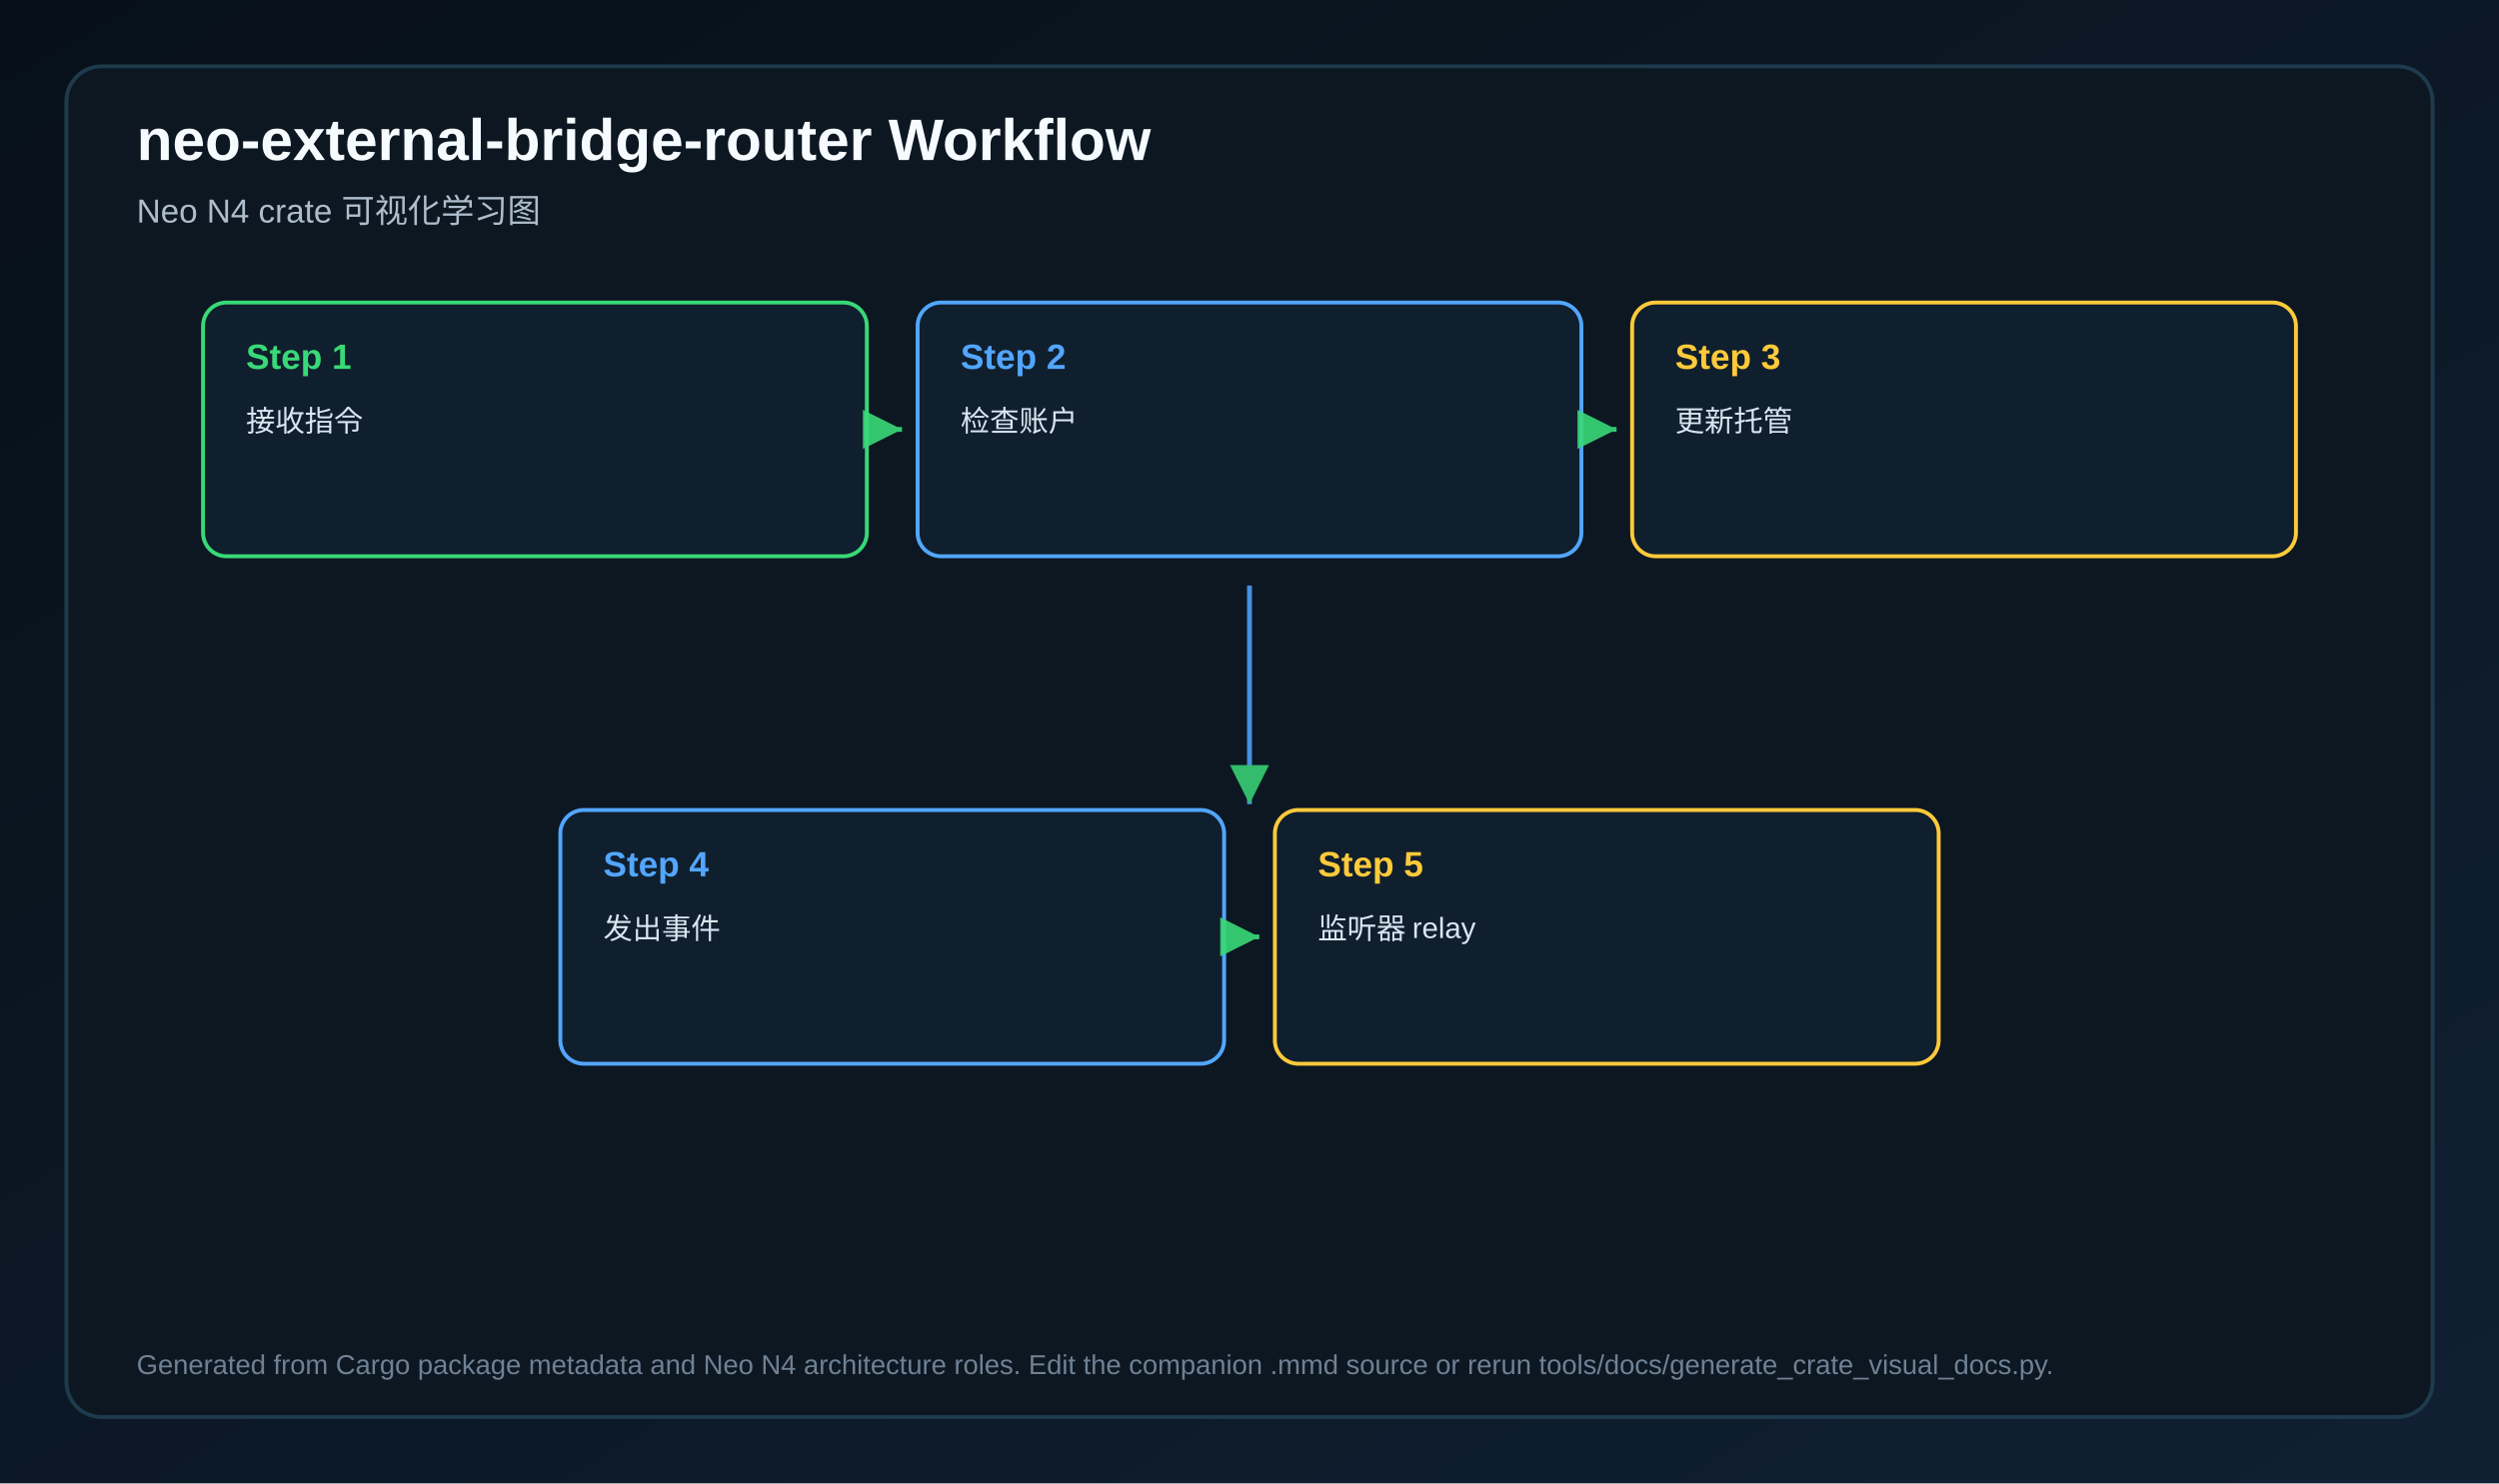
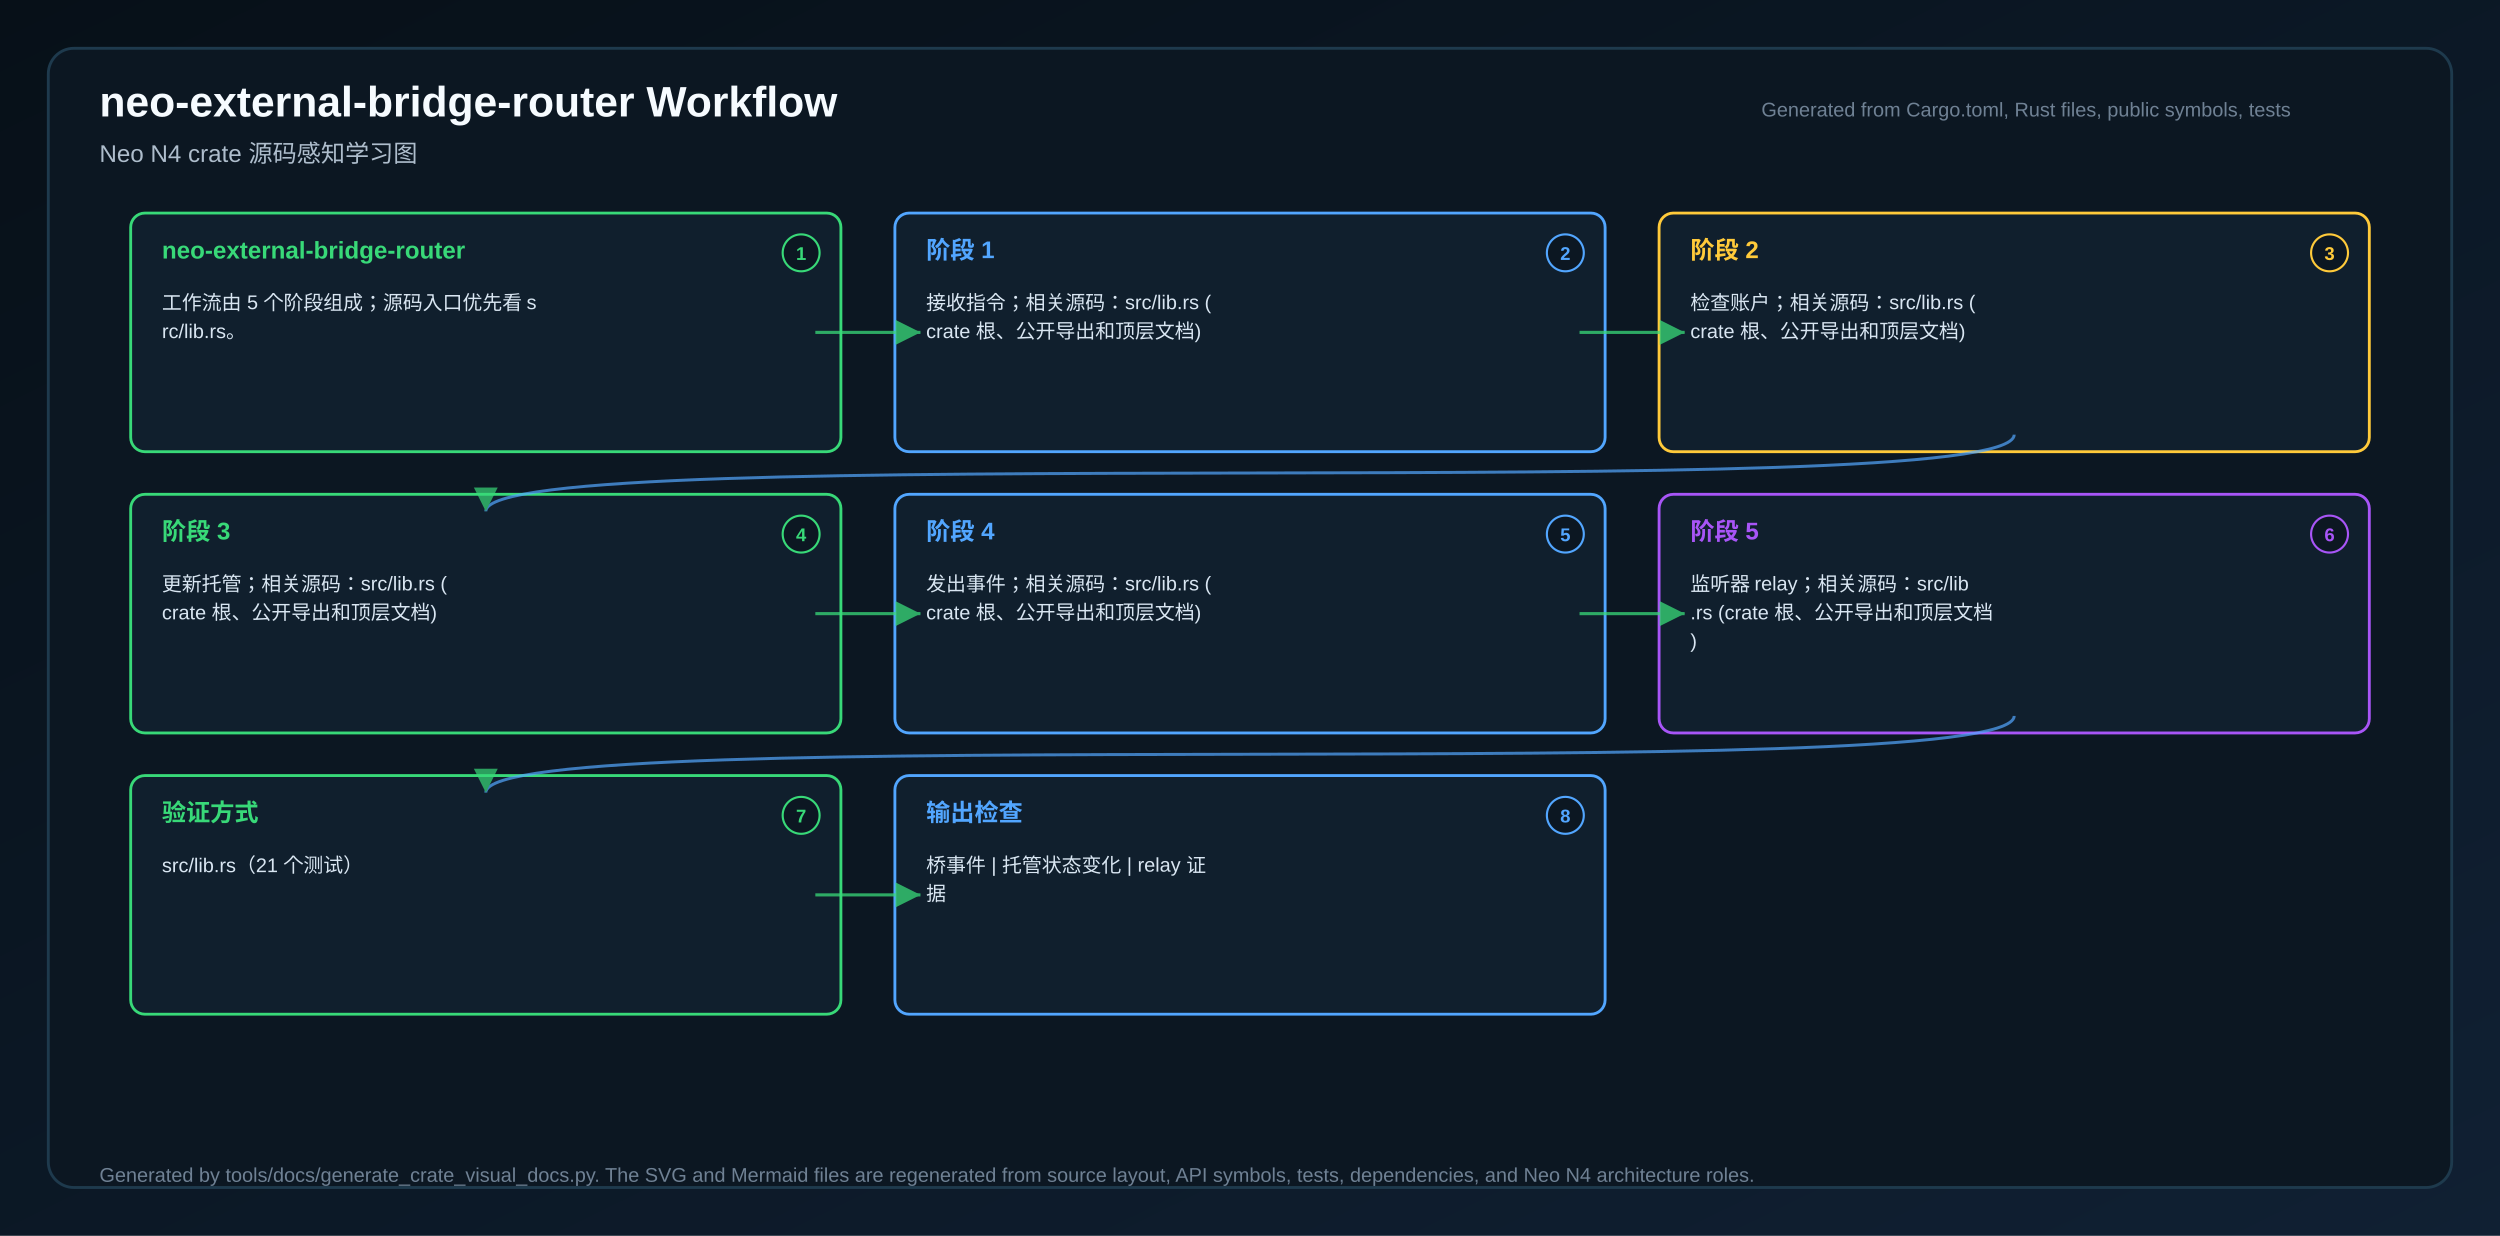
- <svg xmlns="http://www.w3.org/2000/svg" width="1280" height="760" viewBox="0 0 1280 760" role="img" aria-label="neo-external-bridge-router Workflow">
+ <svg xmlns="http://www.w3.org/2000/svg" width="1760" height="870" viewBox="0 0 1760 870" role="img" aria-label="neo-external-bridge-router Workflow">
  <defs>
    <linearGradient id="bg" x1="0" x2="1" y1="0" y2="1">
      <stop offset="0" stop-color="#071018" />
      <stop offset="1" stop-color="#102033" />
    </linearGradient>
    <marker id="arrow" markerWidth="12" markerHeight="12" refX="10" refY="6" orient="auto">
      <path d="M2,2 L10,6 L2,10 Z" fill="#38d978" />
    </marker>
  </defs>
-   <rect x="0" y="0" width="1280" height="760" fill="url(#bg)" />
-   <rect x="34" y="34" width="1212" height="692" rx="18" fill="#0c1722" stroke="#1e3a4d" stroke-width="2" />
+   <rect x="0" y="0" width="1760" height="870" fill="url(#bg)" />
+   <rect x="34" y="34" width="1692" height="802" rx="18" fill="#0c1722" stroke="#1e3a4d" stroke-width="2" />
  <text x="70" y="82" fill="#f6fbff" font-size="30" font-family="Segoe UI, Arial, sans-serif" font-weight="700">neo-external-bridge-router Workflow</text>
-   <text x="70" y="114" fill="#aebdcc" font-size="17" font-family="Segoe UI, Arial, sans-serif">Neo N4 crate 可视化学习图</text>
-   <rect x="104" y="155" width="340" height="130" rx="12" fill="#101f2d" stroke="#38d978" stroke-width="2" />
-   <text x="126" y="189" fill="#38d978" font-size="18" font-family="Segoe UI, Arial, sans-serif" font-weight="700">Step 1</text>
-   <text x="126" y="221" fill="#d9e6f2" font-size="15" font-family="Segoe UI, Arial, sans-serif">接收指令</text>
-   <rect x="470" y="155" width="340" height="130" rx="12" fill="#101f2d" stroke="#52a6ff" stroke-width="2" />
-   <text x="492" y="189" fill="#52a6ff" font-size="18" font-family="Segoe UI, Arial, sans-serif" font-weight="700">Step 2</text>
-   <text x="492" y="221" fill="#d9e6f2" font-size="15" font-family="Segoe UI, Arial, sans-serif">检查账户</text>
-   <line x1="452" y1="220" x2="462" y2="220" stroke="#38d978" stroke-width="2.5" marker-end="url(#arrow)" opacity="0.9" />
-   <rect x="836" y="155" width="340" height="130" rx="12" fill="#101f2d" stroke="#ffca3a" stroke-width="2" />
-   <text x="858" y="189" fill="#ffca3a" font-size="18" font-family="Segoe UI, Arial, sans-serif" font-weight="700">Step 3</text>
-   <text x="858" y="221" fill="#d9e6f2" font-size="15" font-family="Segoe UI, Arial, sans-serif">更新托管</text>
-   <line x1="818" y1="220" x2="828" y2="220" stroke="#38d978" stroke-width="2.5" marker-end="url(#arrow)" opacity="0.9" />
-   <rect x="287" y="415" width="340" height="130" rx="12" fill="#101f2d" stroke="#52a6ff" stroke-width="2" />
-   <text x="309" y="449" fill="#52a6ff" font-size="18" font-family="Segoe UI, Arial, sans-serif" font-weight="700">Step 4</text>
-   <text x="309" y="481" fill="#d9e6f2" font-size="15" font-family="Segoe UI, Arial, sans-serif">发出事件</text>
-   <rect x="653" y="415" width="340" height="130" rx="12" fill="#101f2d" stroke="#ffca3a" stroke-width="2" />
-   <text x="675" y="449" fill="#ffca3a" font-size="18" font-family="Segoe UI, Arial, sans-serif" font-weight="700">Step 5</text>
-   <text x="675" y="481" fill="#d9e6f2" font-size="15" font-family="Segoe UI, Arial, sans-serif">监听器 relay</text>
-   <line x1="635" y1="480" x2="645" y2="480" stroke="#38d978" stroke-width="2.5" marker-end="url(#arrow)" opacity="0.9" />
-   <path d="M640 300 C640 350 640 370 640 412" stroke="#52a6ff" stroke-width="2.5" fill="none" marker-end="url(#arrow)" opacity="0.85" />
-   <text x="70" y="704" fill="#6f8194" font-size="14" font-family="Segoe UI, Arial, sans-serif">Generated from Cargo package metadata and Neo N4 architecture roles. Edit the companion .mmd source or rerun tools/docs/generate_crate_visual_docs.py.</text>
+   <text x="70" y="114" fill="#aebdcc" font-size="17" font-family="Segoe UI, Arial, sans-serif">Neo N4 crate 源码感知学习图</text>
+   <text x="1240" y="82" fill="#6f8194" font-size="14" font-family="Segoe UI, Arial, sans-serif">Generated from Cargo.toml, Rust files, public symbols, tests</text>
+   <rect x="92" y="150" width="500" height="168" rx="10" fill="#101f2d" stroke="#38d978" stroke-width="2" />
+   <circle cx="564" cy="178" r="13" fill="#0c1722" stroke="#38d978" stroke-width="1.5" />
+   <text x="564" y="183" text-anchor="middle" fill="#38d978" font-size="13" font-family="Segoe UI, Arial, sans-serif" font-weight="700">1</text>
+   <text x="114" y="182" fill="#38d978" font-size="17" font-family="Segoe UI, Arial, sans-serif" font-weight="700">neo-external-bridge-router</text>
+   <text x="114" y="218" fill="#d9e6f2" font-size="14" font-family="Segoe UI, Arial, sans-serif">工作流由 5 个阶段组成；源码入口优先看 s</text>
+   <text x="114" y="238" fill="#d9e6f2" font-size="14" font-family="Segoe UI, Arial, sans-serif">rc/lib.rs。</text>
+   <rect x="630" y="150" width="500" height="168" rx="10" fill="#101f2d" stroke="#52a6ff" stroke-width="2" />
+   <circle cx="1102" cy="178" r="13" fill="#0c1722" stroke="#52a6ff" stroke-width="1.5" />
+   <text x="1102" y="183" text-anchor="middle" fill="#52a6ff" font-size="13" font-family="Segoe UI, Arial, sans-serif" font-weight="700">2</text>
+   <text x="652" y="182" fill="#52a6ff" font-size="17" font-family="Segoe UI, Arial, sans-serif" font-weight="700">阶段 1</text>
+   <text x="652" y="218" fill="#d9e6f2" font-size="14" font-family="Segoe UI, Arial, sans-serif">接收指令；相关源码：src/lib.rs (</text>
+   <text x="652" y="238" fill="#d9e6f2" font-size="14" font-family="Segoe UI, Arial, sans-serif">crate 根、公开导出和顶层文档)</text>
+   <rect x="1168" y="150" width="500" height="168" rx="10" fill="#101f2d" stroke="#ffca3a" stroke-width="2" />
+   <circle cx="1640" cy="178" r="13" fill="#0c1722" stroke="#ffca3a" stroke-width="1.5" />
+   <text x="1640" y="183" text-anchor="middle" fill="#ffca3a" font-size="13" font-family="Segoe UI, Arial, sans-serif" font-weight="700">3</text>
+   <text x="1190" y="182" fill="#ffca3a" font-size="17" font-family="Segoe UI, Arial, sans-serif" font-weight="700">阶段 2</text>
+   <text x="1190" y="218" fill="#d9e6f2" font-size="14" font-family="Segoe UI, Arial, sans-serif">检查账户；相关源码：src/lib.rs (</text>
+   <text x="1190" y="238" fill="#d9e6f2" font-size="14" font-family="Segoe UI, Arial, sans-serif">crate 根、公开导出和顶层文档)</text>
+   <rect x="92" y="348" width="500" height="168" rx="10" fill="#101f2d" stroke="#38d978" stroke-width="2" />
+   <circle cx="564" cy="376" r="13" fill="#0c1722" stroke="#38d978" stroke-width="1.5" />
+   <text x="564" y="381" text-anchor="middle" fill="#38d978" font-size="13" font-family="Segoe UI, Arial, sans-serif" font-weight="700">4</text>
+   <text x="114" y="380" fill="#38d978" font-size="17" font-family="Segoe UI, Arial, sans-serif" font-weight="700">阶段 3</text>
+   <text x="114" y="416" fill="#d9e6f2" font-size="14" font-family="Segoe UI, Arial, sans-serif">更新托管；相关源码：src/lib.rs (</text>
+   <text x="114" y="436" fill="#d9e6f2" font-size="14" font-family="Segoe UI, Arial, sans-serif">crate 根、公开导出和顶层文档)</text>
+   <rect x="630" y="348" width="500" height="168" rx="10" fill="#101f2d" stroke="#52a6ff" stroke-width="2" />
+   <circle cx="1102" cy="376" r="13" fill="#0c1722" stroke="#52a6ff" stroke-width="1.5" />
+   <text x="1102" y="381" text-anchor="middle" fill="#52a6ff" font-size="13" font-family="Segoe UI, Arial, sans-serif" font-weight="700">5</text>
+   <text x="652" y="380" fill="#52a6ff" font-size="17" font-family="Segoe UI, Arial, sans-serif" font-weight="700">阶段 4</text>
+   <text x="652" y="416" fill="#d9e6f2" font-size="14" font-family="Segoe UI, Arial, sans-serif">发出事件；相关源码：src/lib.rs (</text>
+   <text x="652" y="436" fill="#d9e6f2" font-size="14" font-family="Segoe UI, Arial, sans-serif">crate 根、公开导出和顶层文档)</text>
+   <rect x="1168" y="348" width="500" height="168" rx="10" fill="#101f2d" stroke="#a855f7" stroke-width="2" />
+   <circle cx="1640" cy="376" r="13" fill="#0c1722" stroke="#a855f7" stroke-width="1.5" />
+   <text x="1640" y="381" text-anchor="middle" fill="#a855f7" font-size="13" font-family="Segoe UI, Arial, sans-serif" font-weight="700">6</text>
+   <text x="1190" y="380" fill="#a855f7" font-size="17" font-family="Segoe UI, Arial, sans-serif" font-weight="700">阶段 5</text>
+   <text x="1190" y="416" fill="#d9e6f2" font-size="14" font-family="Segoe UI, Arial, sans-serif">监听器 relay；相关源码：src/lib</text>
+   <text x="1190" y="436" fill="#d9e6f2" font-size="14" font-family="Segoe UI, Arial, sans-serif">.rs (crate 根、公开导出和顶层文档</text>
+   <text x="1190" y="456" fill="#d9e6f2" font-size="14" font-family="Segoe UI, Arial, sans-serif">)</text>
+   <rect x="92" y="546" width="500" height="168" rx="10" fill="#101f2d" stroke="#38d978" stroke-width="2" />
+   <circle cx="564" cy="574" r="13" fill="#0c1722" stroke="#38d978" stroke-width="1.5" />
+   <text x="564" y="579" text-anchor="middle" fill="#38d978" font-size="13" font-family="Segoe UI, Arial, sans-serif" font-weight="700">7</text>
+   <text x="114" y="578" fill="#38d978" font-size="17" font-family="Segoe UI, Arial, sans-serif" font-weight="700">验证方式</text>
+   <text x="114" y="614" fill="#d9e6f2" font-size="14" font-family="Segoe UI, Arial, sans-serif">src/lib.rs（21 个测试）</text>
+   <rect x="630" y="546" width="500" height="168" rx="10" fill="#101f2d" stroke="#52a6ff" stroke-width="2" />
+   <circle cx="1102" cy="574" r="13" fill="#0c1722" stroke="#52a6ff" stroke-width="1.5" />
+   <text x="1102" y="579" text-anchor="middle" fill="#52a6ff" font-size="13" font-family="Segoe UI, Arial, sans-serif" font-weight="700">8</text>
+   <text x="652" y="578" fill="#52a6ff" font-size="17" font-family="Segoe UI, Arial, sans-serif" font-weight="700">输出检查</text>
+   <text x="652" y="614" fill="#d9e6f2" font-size="14" font-family="Segoe UI, Arial, sans-serif">桥事件 | 托管状态变化 | relay 证</text>
+   <text x="652" y="634" fill="#d9e6f2" font-size="14" font-family="Segoe UI, Arial, sans-serif">据</text>
+   <line x1="574" y1="234" x2="648" y2="234" stroke="#38d978" stroke-width="2.2" marker-end="url(#arrow)" opacity="0.75" />
+   <line x1="1112" y1="234" x2="1186" y2="234" stroke="#38d978" stroke-width="2.2" marker-end="url(#arrow)" opacity="0.75" />
+   <line x1="574" y1="432" x2="648" y2="432" stroke="#38d978" stroke-width="2.2" marker-end="url(#arrow)" opacity="0.75" />
+   <line x1="1112" y1="432" x2="1186" y2="432" stroke="#38d978" stroke-width="2.2" marker-end="url(#arrow)" opacity="0.75" />
+   <line x1="574" y1="630" x2="648" y2="630" stroke="#38d978" stroke-width="2.2" marker-end="url(#arrow)" opacity="0.75" />
+   <path d="M1418 306 C1418 358, 342 308, 342 360" stroke="#52a6ff" stroke-width="2.1" fill="none" marker-end="url(#arrow)" opacity="0.7" />
+   <path d="M1418 504 C1418 556, 342 506, 342 558" stroke="#52a6ff" stroke-width="2.1" fill="none" marker-end="url(#arrow)" opacity="0.7" />
+   <text x="70" y="832" fill="#6f8194" font-size="14" font-family="Segoe UI, Arial, sans-serif">Generated by tools/docs/generate_crate_visual_docs.py. The SVG and Mermaid files are regenerated from source layout, API symbols, tests, dependencies, and Neo N4 architecture roles.</text>
</svg>
